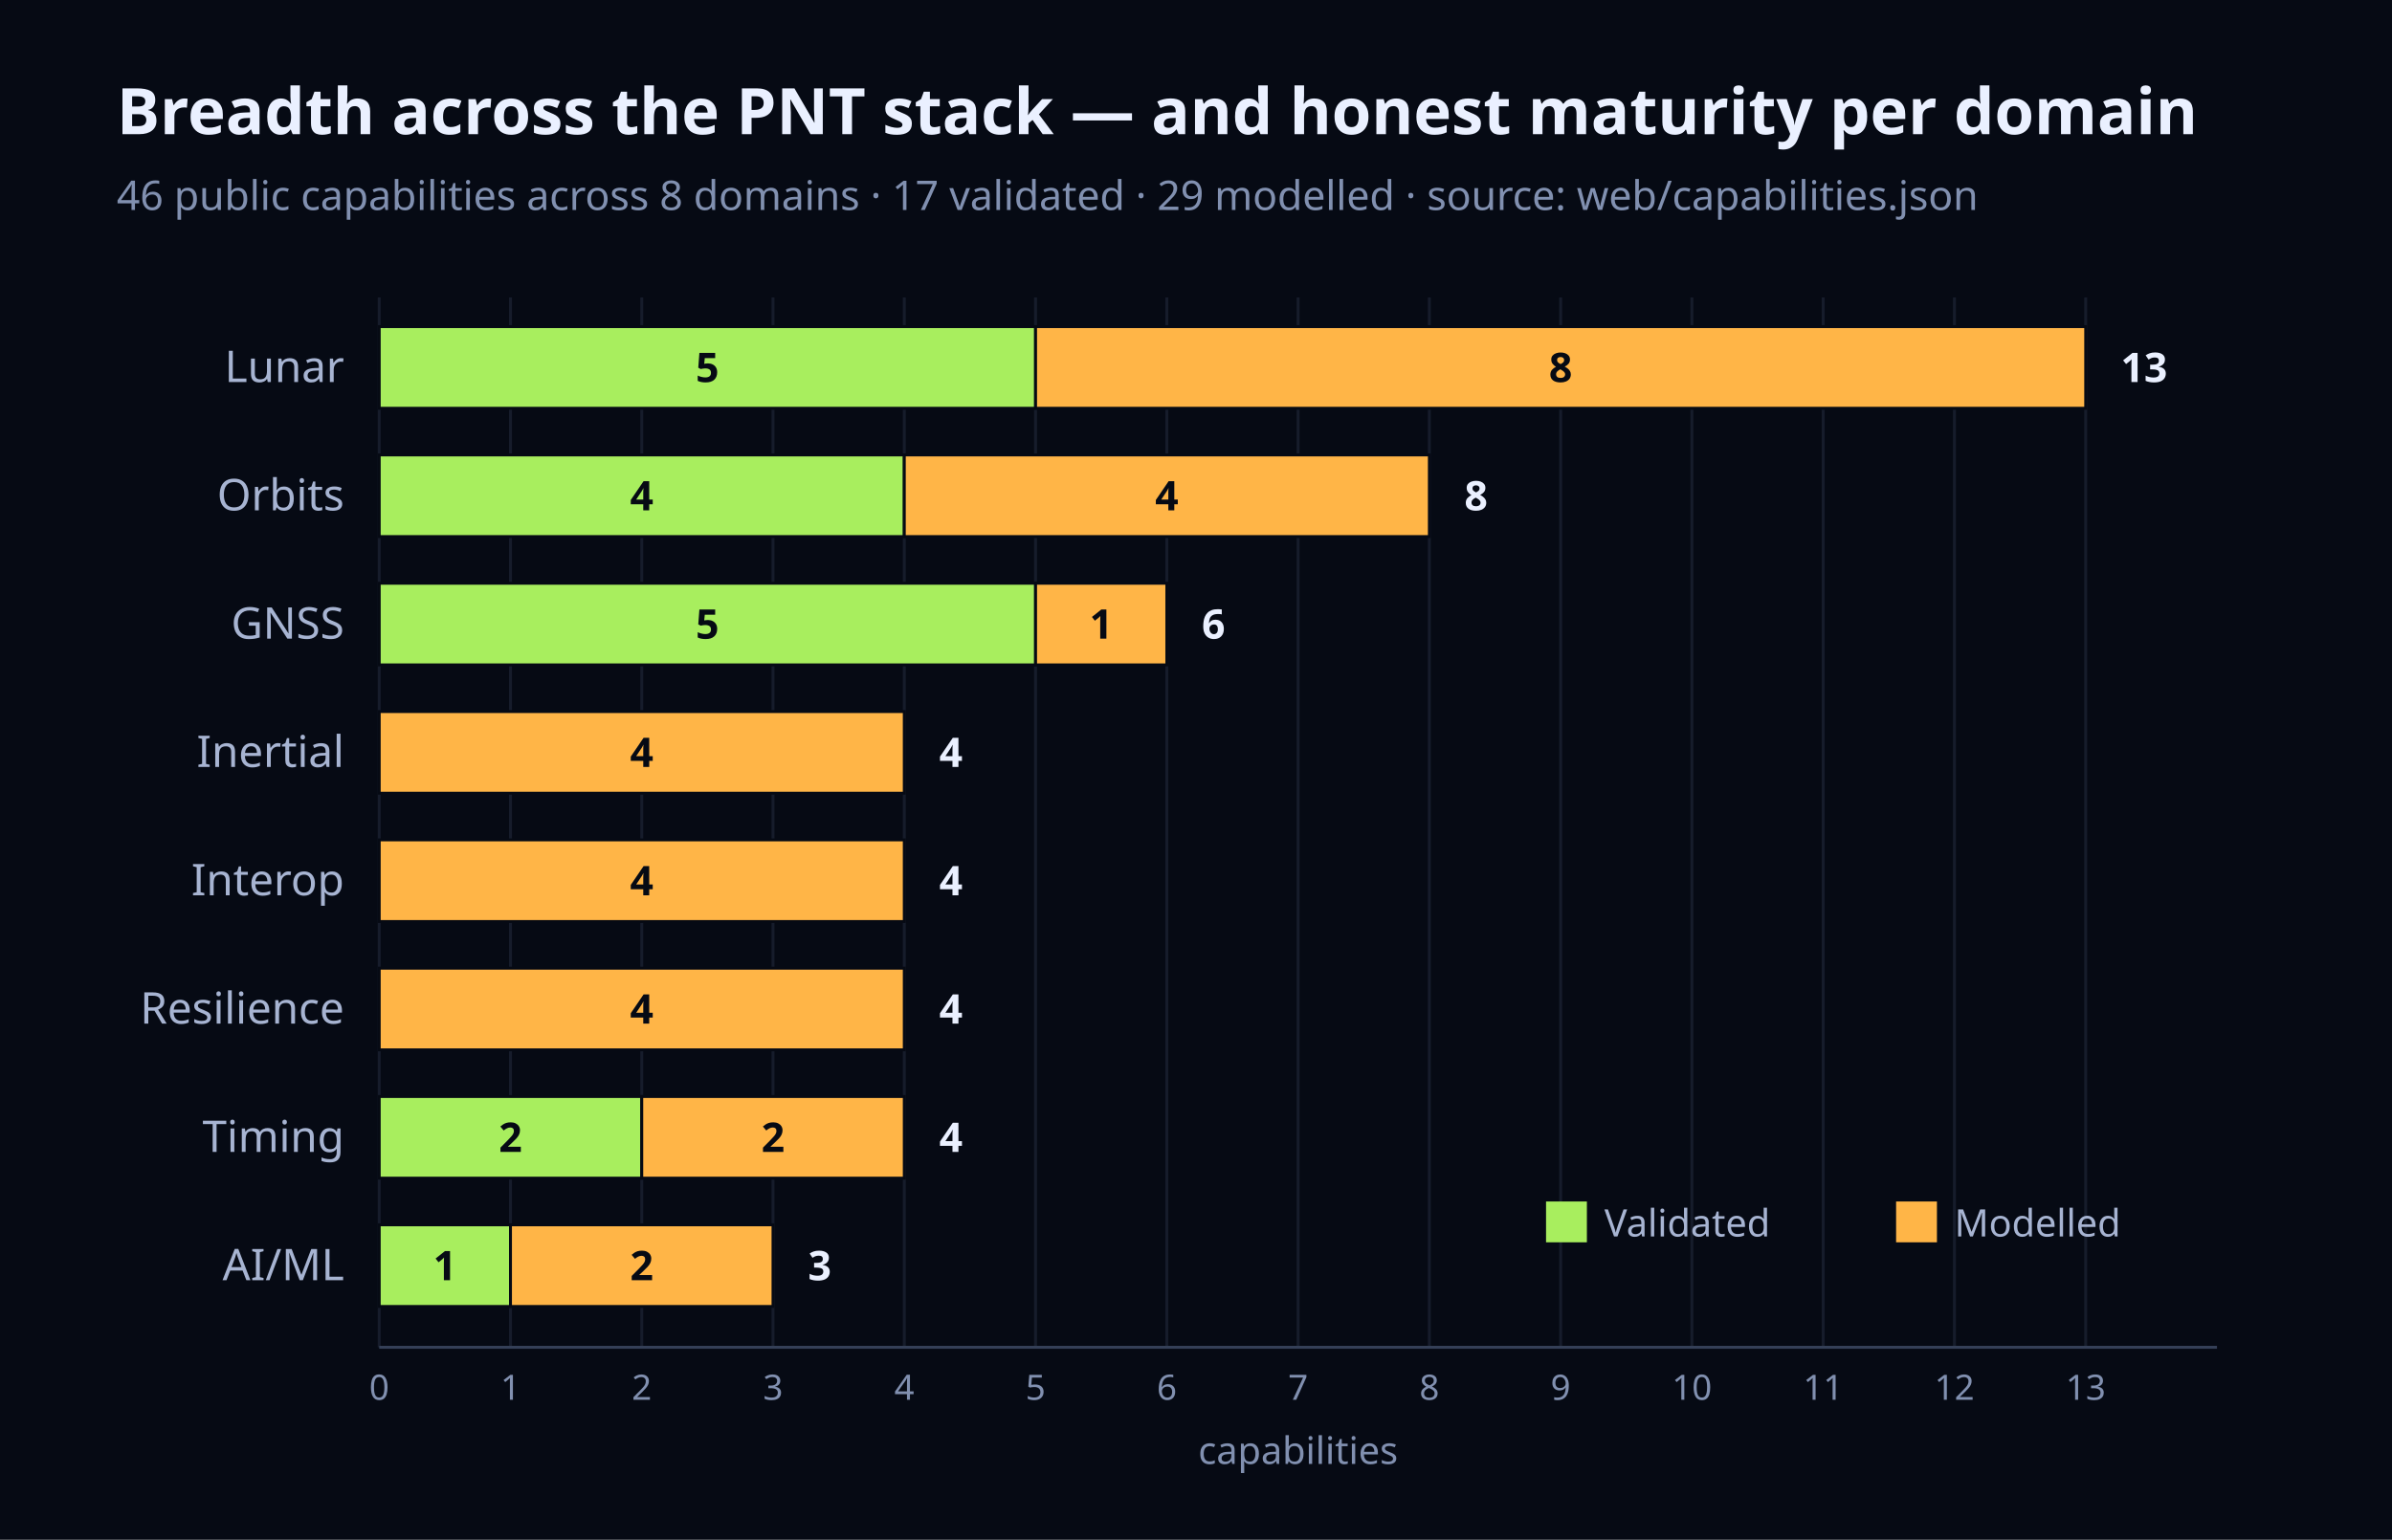
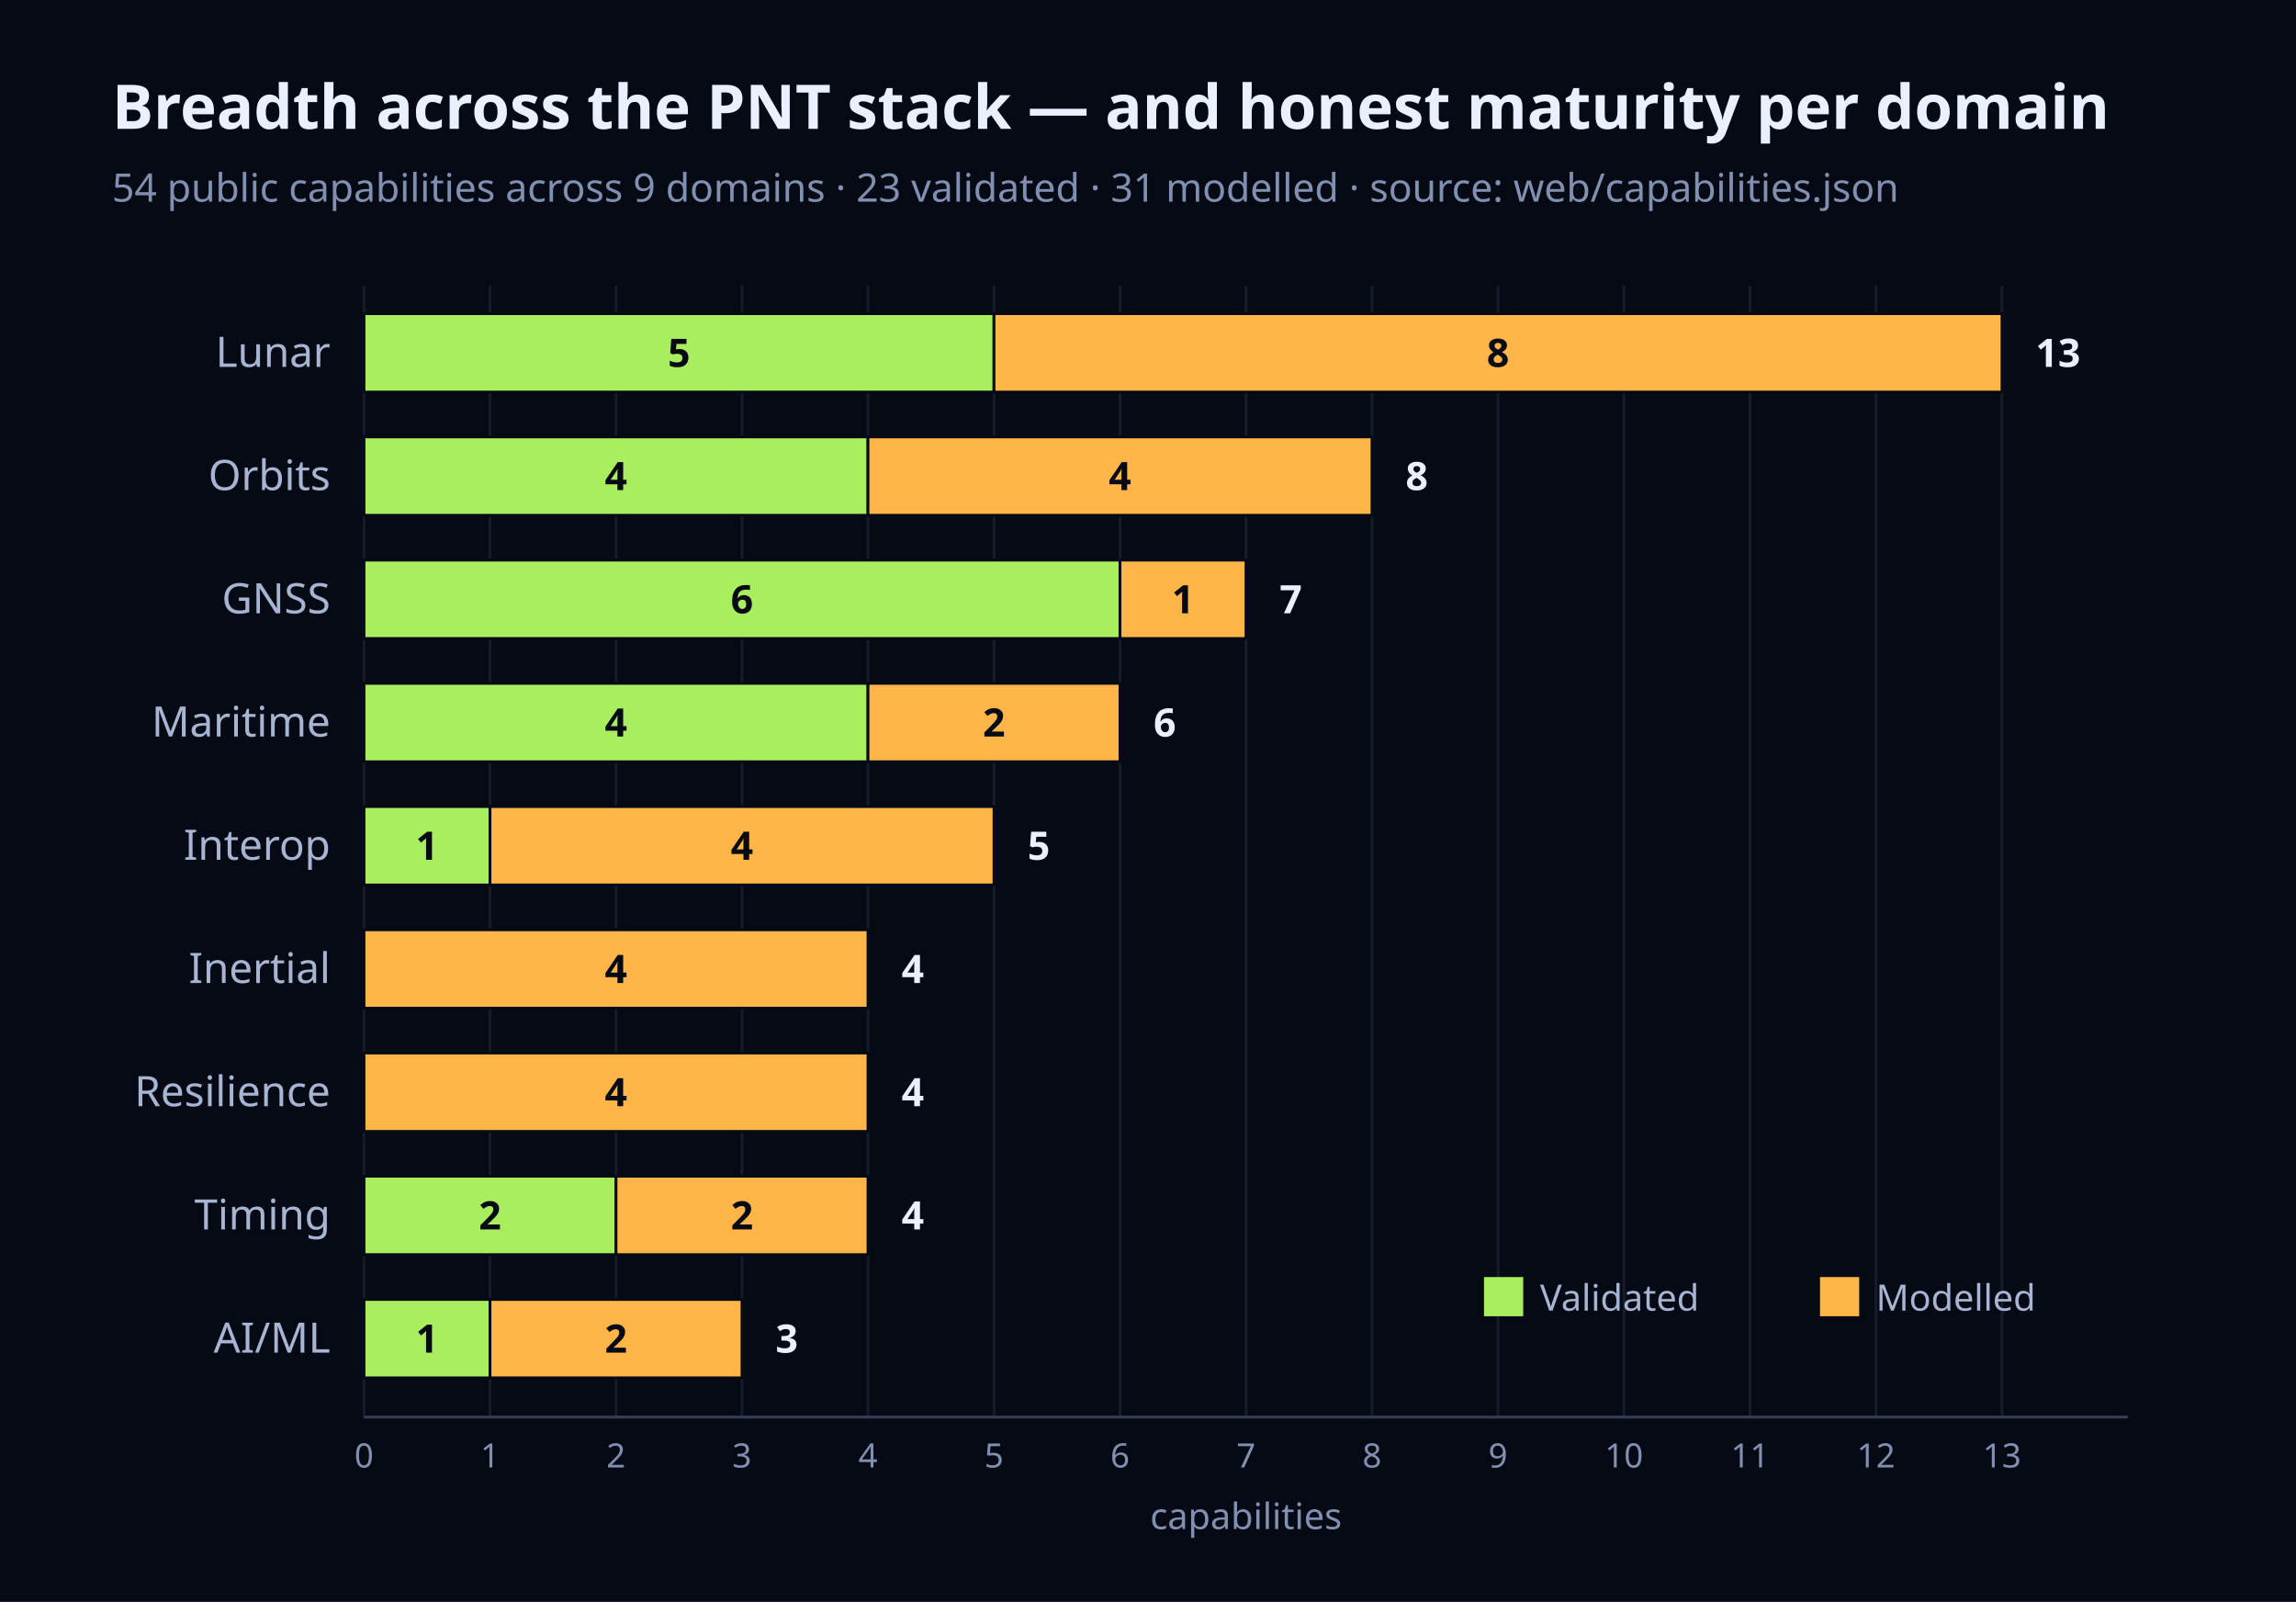
- <svg xmlns="http://www.w3.org/2000/svg" width="820" height="528" viewBox="0 0 820 528" font-family="Geist, ui-sans-serif, system-ui, sans-serif">
-   <rect x="0" y="0" width="820" height="528" fill="#060A14" />
+ <svg xmlns="http://www.w3.org/2000/svg" width="820" height="572" viewBox="0 0 820 572" font-family="Geist, ui-sans-serif, system-ui, sans-serif">
+   <rect x="0" y="0" width="820" height="572" fill="#060A14" />
  <text x="40" y="46" font-size="22" font-weight="700" fill="#EAF0FF">Breadth across the PNT stack — and honest maturity per domain</text>
-   <text x="40" y="72" font-size="14" fill="#8190B0">46 public capabilities across 8 domains · 17 validated · 29 modelled · source: web/capabilities.json</text>
-   <line x1="130" y1="102" x2="130" y2="462" stroke="#161C2B" />
-   <text x="130" y="480" font-size="12" text-anchor="middle" fill="#8190B0">0</text>
-   <line x1="175" y1="102" x2="175" y2="462" stroke="#161C2B" />
-   <text x="175" y="480" font-size="12" text-anchor="middle" fill="#8190B0">1</text>
-   <line x1="220" y1="102" x2="220" y2="462" stroke="#161C2B" />
-   <text x="220" y="480" font-size="12" text-anchor="middle" fill="#8190B0">2</text>
-   <line x1="265" y1="102" x2="265" y2="462" stroke="#161C2B" />
-   <text x="265" y="480" font-size="12" text-anchor="middle" fill="#8190B0">3</text>
-   <line x1="310" y1="102" x2="310" y2="462" stroke="#161C2B" />
-   <text x="310" y="480" font-size="12" text-anchor="middle" fill="#8190B0">4</text>
-   <line x1="355" y1="102" x2="355" y2="462" stroke="#161C2B" />
-   <text x="355" y="480" font-size="12" text-anchor="middle" fill="#8190B0">5</text>
-   <line x1="400" y1="102" x2="400" y2="462" stroke="#161C2B" />
-   <text x="400" y="480" font-size="12" text-anchor="middle" fill="#8190B0">6</text>
-   <line x1="445" y1="102" x2="445" y2="462" stroke="#161C2B" />
-   <text x="445" y="480" font-size="12" text-anchor="middle" fill="#8190B0">7</text>
-   <line x1="490" y1="102" x2="490" y2="462" stroke="#161C2B" />
-   <text x="490" y="480" font-size="12" text-anchor="middle" fill="#8190B0">8</text>
-   <line x1="535" y1="102" x2="535" y2="462" stroke="#161C2B" />
-   <text x="535" y="480" font-size="12" text-anchor="middle" fill="#8190B0">9</text>
-   <line x1="580" y1="102" x2="580" y2="462" stroke="#161C2B" />
-   <text x="580" y="480" font-size="12" text-anchor="middle" fill="#8190B0">10</text>
-   <line x1="625" y1="102" x2="625" y2="462" stroke="#161C2B" />
-   <text x="625" y="480" font-size="12" text-anchor="middle" fill="#8190B0">11</text>
-   <line x1="670" y1="102" x2="670" y2="462" stroke="#161C2B" />
-   <text x="670" y="480" font-size="12" text-anchor="middle" fill="#8190B0">12</text>
-   <line x1="715" y1="102" x2="715" y2="462" stroke="#161C2B" />
-   <text x="715" y="480" font-size="12" text-anchor="middle" fill="#8190B0">13</text>
-   <line x1="130" y1="462" x2="760" y2="462" stroke="#343F57" />
-   <text x="445" y="502" font-size="13" text-anchor="middle" fill="#8190B0">capabilities</text>
+   <text x="40" y="72" font-size="14" fill="#8190B0">54 public capabilities across 9 domains · 23 validated · 31 modelled · source: web/capabilities.json</text>
+   <line x1="130" y1="102" x2="130" y2="506" stroke="#161C2B" />
+   <text x="130" y="524" font-size="12" text-anchor="middle" fill="#8190B0">0</text>
+   <line x1="175" y1="102" x2="175" y2="506" stroke="#161C2B" />
+   <text x="175" y="524" font-size="12" text-anchor="middle" fill="#8190B0">1</text>
+   <line x1="220" y1="102" x2="220" y2="506" stroke="#161C2B" />
+   <text x="220" y="524" font-size="12" text-anchor="middle" fill="#8190B0">2</text>
+   <line x1="265" y1="102" x2="265" y2="506" stroke="#161C2B" />
+   <text x="265" y="524" font-size="12" text-anchor="middle" fill="#8190B0">3</text>
+   <line x1="310" y1="102" x2="310" y2="506" stroke="#161C2B" />
+   <text x="310" y="524" font-size="12" text-anchor="middle" fill="#8190B0">4</text>
+   <line x1="355" y1="102" x2="355" y2="506" stroke="#161C2B" />
+   <text x="355" y="524" font-size="12" text-anchor="middle" fill="#8190B0">5</text>
+   <line x1="400" y1="102" x2="400" y2="506" stroke="#161C2B" />
+   <text x="400" y="524" font-size="12" text-anchor="middle" fill="#8190B0">6</text>
+   <line x1="445" y1="102" x2="445" y2="506" stroke="#161C2B" />
+   <text x="445" y="524" font-size="12" text-anchor="middle" fill="#8190B0">7</text>
+   <line x1="490" y1="102" x2="490" y2="506" stroke="#161C2B" />
+   <text x="490" y="524" font-size="12" text-anchor="middle" fill="#8190B0">8</text>
+   <line x1="535" y1="102" x2="535" y2="506" stroke="#161C2B" />
+   <text x="535" y="524" font-size="12" text-anchor="middle" fill="#8190B0">9</text>
+   <line x1="580" y1="102" x2="580" y2="506" stroke="#161C2B" />
+   <text x="580" y="524" font-size="12" text-anchor="middle" fill="#8190B0">10</text>
+   <line x1="625" y1="102" x2="625" y2="506" stroke="#161C2B" />
+   <text x="625" y="524" font-size="12" text-anchor="middle" fill="#8190B0">11</text>
+   <line x1="670" y1="102" x2="670" y2="506" stroke="#161C2B" />
+   <text x="670" y="524" font-size="12" text-anchor="middle" fill="#8190B0">12</text>
+   <line x1="715" y1="102" x2="715" y2="506" stroke="#161C2B" />
+   <text x="715" y="524" font-size="12" text-anchor="middle" fill="#8190B0">13</text>
+   <line x1="130" y1="506" x2="760" y2="506" stroke="#343F57" />
+   <text x="445" y="546" font-size="13" text-anchor="middle" fill="#8190B0">capabilities</text>
  <text x="118" y="131" font-size="15" text-anchor="end" fill="#A7B4D2">Lunar</text>
  <rect x="130" y="112" width="225" height="28" fill="#A8EE5E" stroke="#060A14" />
  <text x="242.5" y="131" font-size="14" font-weight="700" text-anchor="middle" fill="#060A14">5</text>
  <rect x="355" y="112" width="360" height="28" fill="#FFB547" stroke="#060A14" />
  <text x="535" y="131" font-size="14" font-weight="700" text-anchor="middle" fill="#060A14">8</text>
  <text x="727" y="131" font-size="14" font-weight="700" fill="#EAF0FF">13</text>
  <text x="118" y="175" font-size="15" text-anchor="end" fill="#A7B4D2">Orbits</text>
  <rect x="130" y="156" width="180" height="28" fill="#A8EE5E" stroke="#060A14" />
  <text x="220" y="175" font-size="14" font-weight="700" text-anchor="middle" fill="#060A14">4</text>
  <rect x="310" y="156" width="180" height="28" fill="#FFB547" stroke="#060A14" />
  <text x="400" y="175" font-size="14" font-weight="700" text-anchor="middle" fill="#060A14">4</text>
  <text x="502" y="175" font-size="14" font-weight="700" fill="#EAF0FF">8</text>
  <text x="118" y="219" font-size="15" text-anchor="end" fill="#A7B4D2">GNSS</text>
-   <rect x="130" y="200" width="225" height="28" fill="#A8EE5E" stroke="#060A14" />
-   <text x="242.5" y="219" font-size="14" font-weight="700" text-anchor="middle" fill="#060A14">5</text>
-   <rect x="355" y="200" width="45" height="28" fill="#FFB547" stroke="#060A14" />
-   <text x="377.5" y="219" font-size="14" font-weight="700" text-anchor="middle" fill="#060A14">1</text>
-   <text x="412" y="219" font-size="14" font-weight="700" fill="#EAF0FF">6</text>
-   <text x="118" y="263" font-size="15" text-anchor="end" fill="#A7B4D2">Inertial</text>
-   <rect x="130" y="244" width="180" height="28" fill="#FFB547" stroke="#060A14" />
+   <rect x="130" y="200" width="270" height="28" fill="#A8EE5E" stroke="#060A14" />
+   <text x="265" y="219" font-size="14" font-weight="700" text-anchor="middle" fill="#060A14">6</text>
+   <rect x="400" y="200" width="45" height="28" fill="#FFB547" stroke="#060A14" />
+   <text x="422.5" y="219" font-size="14" font-weight="700" text-anchor="middle" fill="#060A14">1</text>
+   <text x="457" y="219" font-size="14" font-weight="700" fill="#EAF0FF">7</text>
+   <text x="118" y="263" font-size="15" text-anchor="end" fill="#A7B4D2">Maritime</text>
+   <rect x="130" y="244" width="180" height="28" fill="#A8EE5E" stroke="#060A14" />
  <text x="220" y="263" font-size="14" font-weight="700" text-anchor="middle" fill="#060A14">4</text>
-   <text x="322" y="263" font-size="14" font-weight="700" fill="#EAF0FF">4</text>
+   <rect x="310" y="244" width="90" height="28" fill="#FFB547" stroke="#060A14" />
+   <text x="355" y="263" font-size="14" font-weight="700" text-anchor="middle" fill="#060A14">2</text>
+   <text x="412" y="263" font-size="14" font-weight="700" fill="#EAF0FF">6</text>
  <text x="118" y="307" font-size="15" text-anchor="end" fill="#A7B4D2">Interop</text>
-   <rect x="130" y="288" width="180" height="28" fill="#FFB547" stroke="#060A14" />
-   <text x="220" y="307" font-size="14" font-weight="700" text-anchor="middle" fill="#060A14">4</text>
-   <text x="322" y="307" font-size="14" font-weight="700" fill="#EAF0FF">4</text>
-   <text x="118" y="351" font-size="15" text-anchor="end" fill="#A7B4D2">Resilience</text>
+   <rect x="130" y="288" width="45" height="28" fill="#A8EE5E" stroke="#060A14" />
+   <text x="152.5" y="307" font-size="14" font-weight="700" text-anchor="middle" fill="#060A14">1</text>
+   <rect x="175" y="288" width="180" height="28" fill="#FFB547" stroke="#060A14" />
+   <text x="265" y="307" font-size="14" font-weight="700" text-anchor="middle" fill="#060A14">4</text>
+   <text x="367" y="307" font-size="14" font-weight="700" fill="#EAF0FF">5</text>
+   <text x="118" y="351" font-size="15" text-anchor="end" fill="#A7B4D2">Inertial</text>
  <rect x="130" y="332" width="180" height="28" fill="#FFB547" stroke="#060A14" />
  <text x="220" y="351" font-size="14" font-weight="700" text-anchor="middle" fill="#060A14">4</text>
  <text x="322" y="351" font-size="14" font-weight="700" fill="#EAF0FF">4</text>
-   <text x="118" y="395" font-size="15" text-anchor="end" fill="#A7B4D2">Timing</text>
-   <rect x="130" y="376" width="90" height="28" fill="#A8EE5E" stroke="#060A14" />
-   <text x="175" y="395" font-size="14" font-weight="700" text-anchor="middle" fill="#060A14">2</text>
-   <rect x="220" y="376" width="90" height="28" fill="#FFB547" stroke="#060A14" />
-   <text x="265" y="395" font-size="14" font-weight="700" text-anchor="middle" fill="#060A14">2</text>
+   <text x="118" y="395" font-size="15" text-anchor="end" fill="#A7B4D2">Resilience</text>
+   <rect x="130" y="376" width="180" height="28" fill="#FFB547" stroke="#060A14" />
+   <text x="220" y="395" font-size="14" font-weight="700" text-anchor="middle" fill="#060A14">4</text>
  <text x="322" y="395" font-size="14" font-weight="700" fill="#EAF0FF">4</text>
-   <text x="118" y="439" font-size="15" text-anchor="end" fill="#A7B4D2">AI/ML</text>
-   <rect x="130" y="420" width="45" height="28" fill="#A8EE5E" stroke="#060A14" />
-   <text x="152.5" y="439" font-size="14" font-weight="700" text-anchor="middle" fill="#060A14">1</text>
-   <rect x="175" y="420" width="90" height="28" fill="#FFB547" stroke="#060A14" />
-   <text x="220" y="439" font-size="14" font-weight="700" text-anchor="middle" fill="#060A14">2</text>
-   <text x="277" y="439" font-size="14" font-weight="700" fill="#EAF0FF">3</text>
-   <rect x="530" y="412" width="14" height="14" fill="#A8EE5E" />
-   <text x="550" y="424" font-size="13" fill="#A7B4D2">Validated</text>
-   <rect x="650" y="412" width="14" height="14" fill="#FFB547" />
-   <text x="670" y="424" font-size="13" fill="#A7B4D2">Modelled</text>
+   <text x="118" y="439" font-size="15" text-anchor="end" fill="#A7B4D2">Timing</text>
+   <rect x="130" y="420" width="90" height="28" fill="#A8EE5E" stroke="#060A14" />
+   <text x="175" y="439" font-size="14" font-weight="700" text-anchor="middle" fill="#060A14">2</text>
+   <rect x="220" y="420" width="90" height="28" fill="#FFB547" stroke="#060A14" />
+   <text x="265" y="439" font-size="14" font-weight="700" text-anchor="middle" fill="#060A14">2</text>
+   <text x="322" y="439" font-size="14" font-weight="700" fill="#EAF0FF">4</text>
+   <text x="118" y="483" font-size="15" text-anchor="end" fill="#A7B4D2">AI/ML</text>
+   <rect x="130" y="464" width="45" height="28" fill="#A8EE5E" stroke="#060A14" />
+   <text x="152.5" y="483" font-size="14" font-weight="700" text-anchor="middle" fill="#060A14">1</text>
+   <rect x="175" y="464" width="90" height="28" fill="#FFB547" stroke="#060A14" />
+   <text x="220" y="483" font-size="14" font-weight="700" text-anchor="middle" fill="#060A14">2</text>
+   <text x="277" y="483" font-size="14" font-weight="700" fill="#EAF0FF">3</text>
+   <rect x="530" y="456" width="14" height="14" fill="#A8EE5E" />
+   <text x="550" y="468" font-size="13" fill="#A7B4D2">Validated</text>
+   <rect x="650" y="456" width="14" height="14" fill="#FFB547" />
+   <text x="670" y="468" font-size="13" fill="#A7B4D2">Modelled</text>
</svg>
